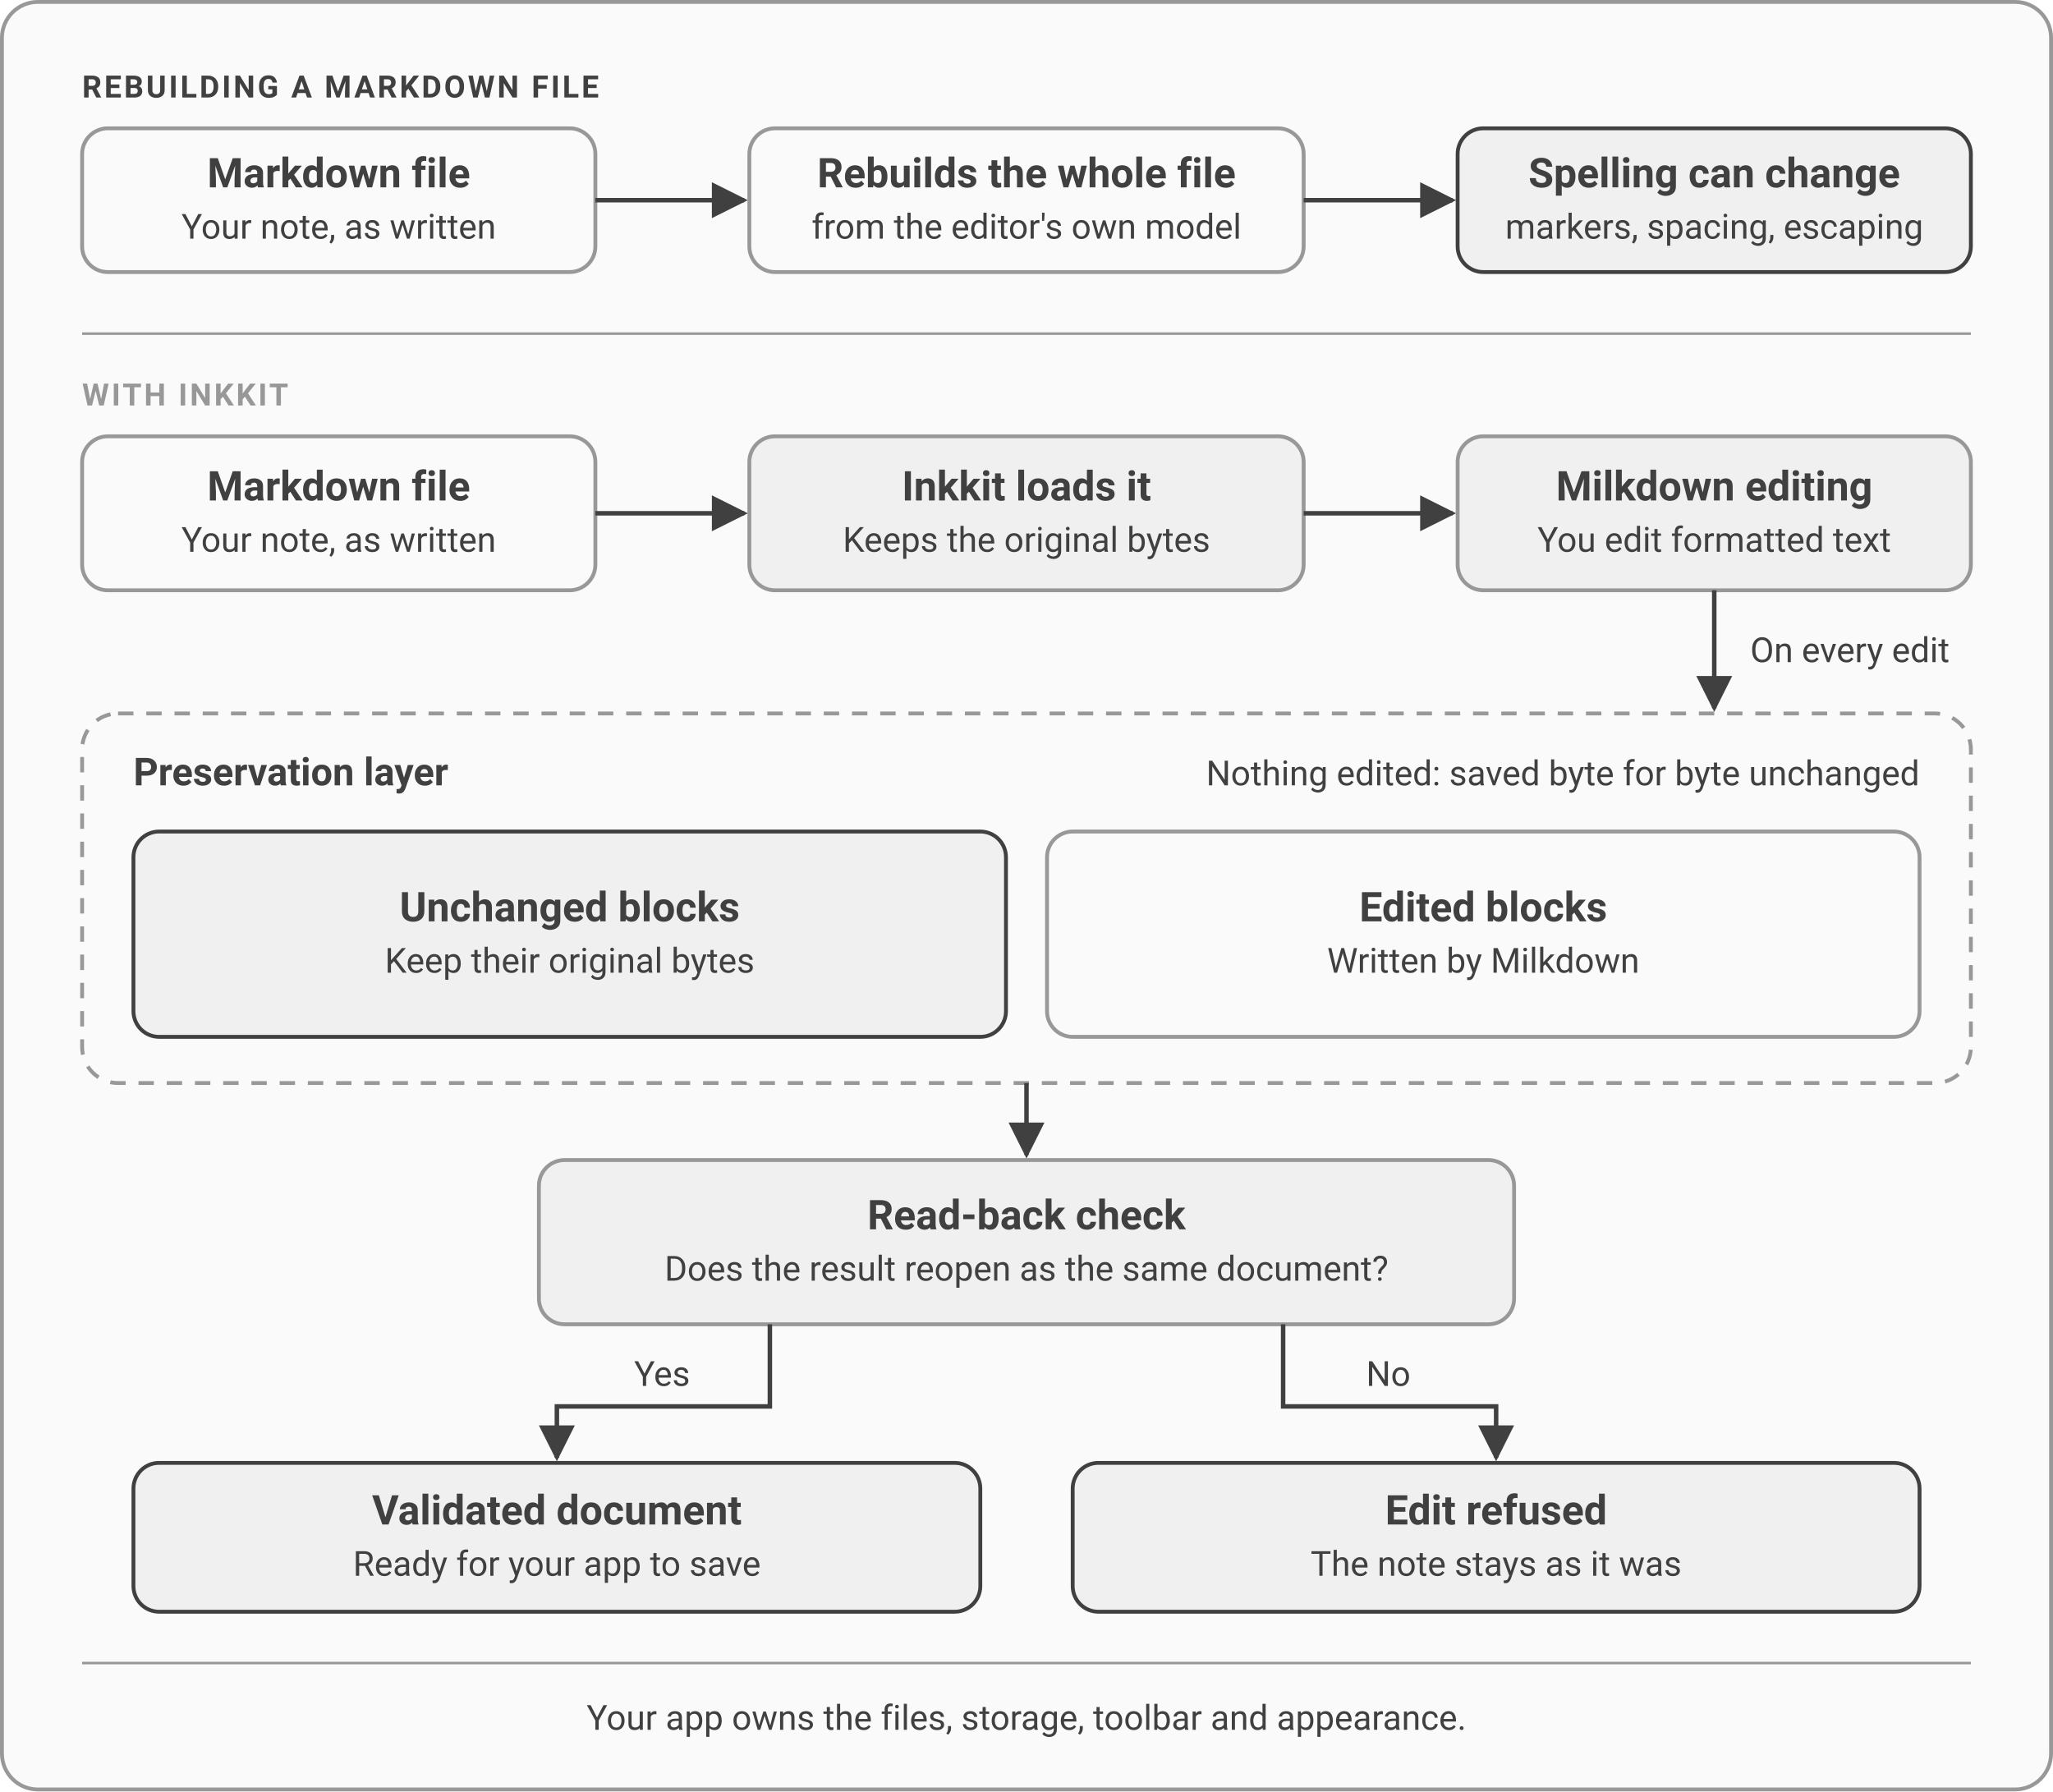
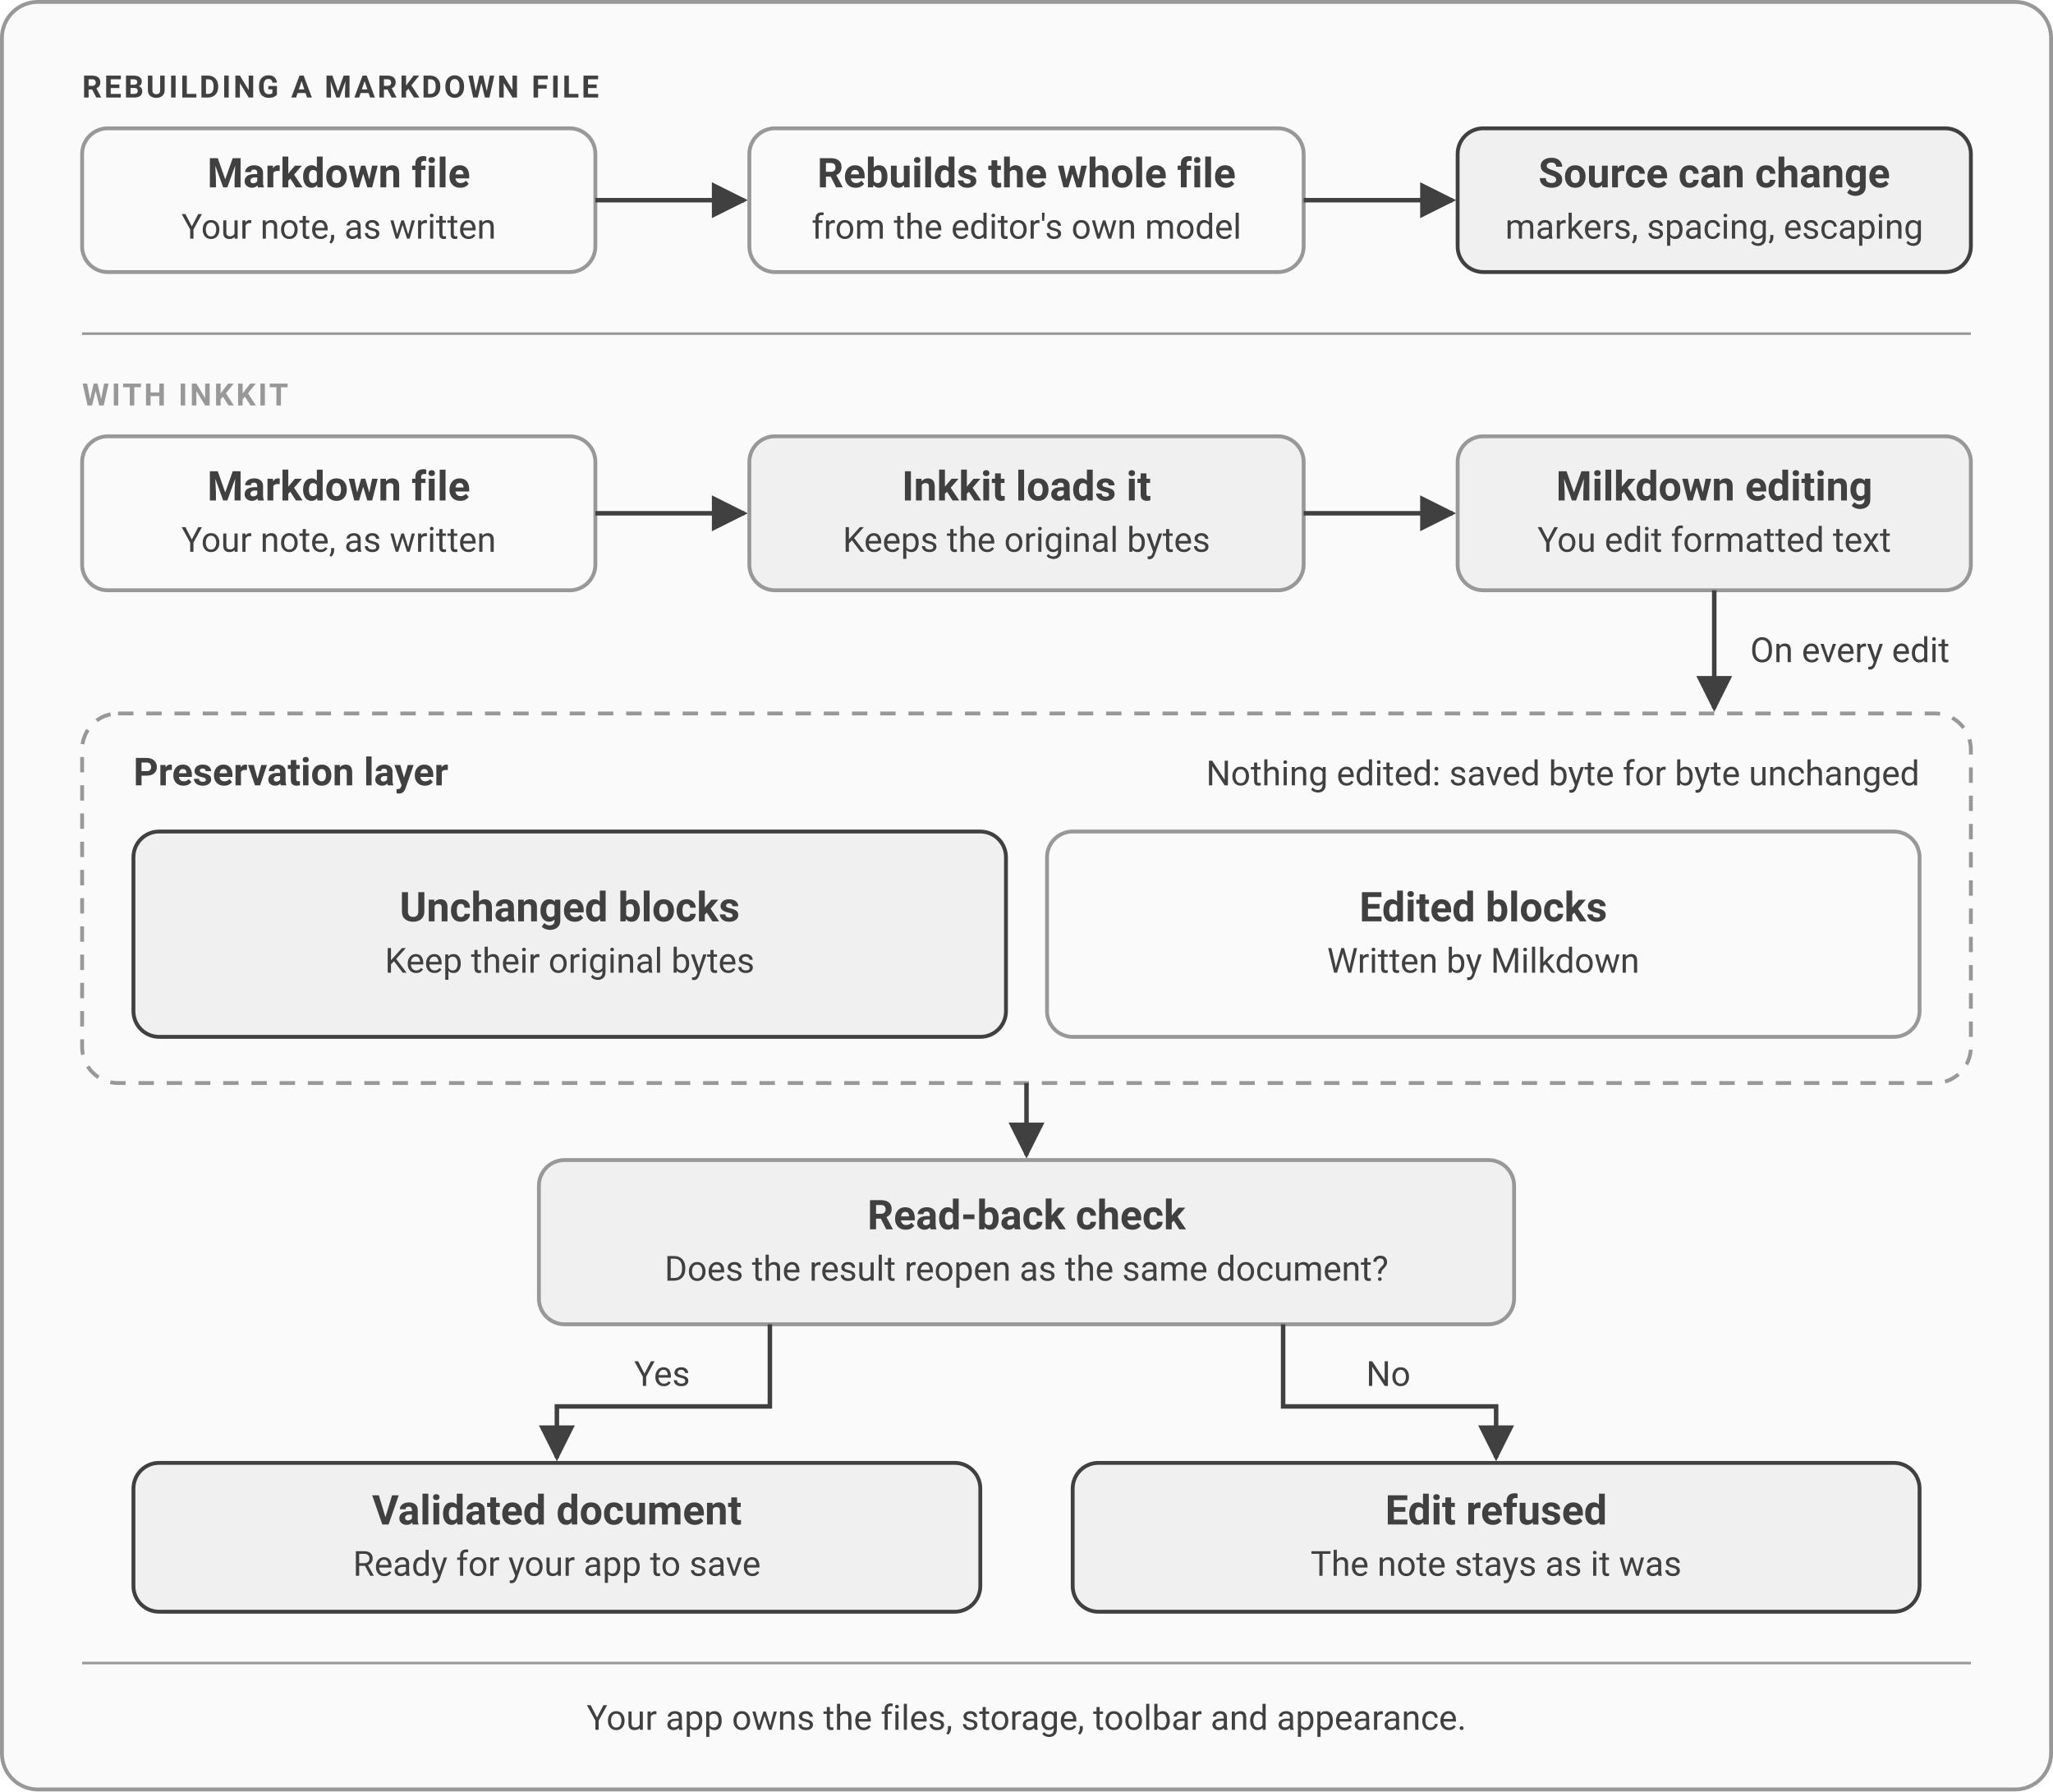
<svg xmlns="http://www.w3.org/2000/svg" viewBox="0 0 800 698" width="800" height="698" role="img" aria-labelledby="title desc">
  <style>
    text { font-family: -apple-system, BlinkMacSystemFont, "Segoe UI", Roboto, "Helvetica Neue", Arial, sans-serif; }
    .t { font-size: 16px; font-weight: 600; }
    .s { font-size: 13.5px; }
    .l { font-size: 13.5px; }
    .h { font-size: 12px; font-weight: 700; letter-spacing: 0.08em; }
    .h2 { font-size: 15px; font-weight: 700; }
  </style>
  <defs>
    <marker id="head" viewBox="0 0 10 10" refX="9" refY="5" markerWidth="8" markerHeight="8" orient="auto">
      <path d="M 0 0 L 10 5 L 0 10 z" fill="#404040" />
    </marker>
  </defs>
  <rect x="0.75" y="0.75" width="798.5" height="696.5" rx="14" fill="#fafafa" stroke="#989898" stroke-width="1.5" />
  <text x="32" y="38" text-anchor="start" class="h" fill="#404040">REBUILDING A MARKDOWN FILE</text>
  <rect x="32" y="50" width="200" height="56" rx="10" fill="#fafafa" stroke="#989898" stroke-width="1.5" />
  <text x="132" y="73" text-anchor="middle" class="t" fill="#404040">Markdown file</text>
  <text x="132" y="93" text-anchor="middle" class="s" fill="#404040">Your note, as written</text>
  <path d="M 232 78 H 290" fill="none" stroke="#404040" stroke-width="1.75" marker-end="url(#head)" />
  <rect x="292" y="50" width="216" height="56" rx="10" fill="#fafafa" stroke="#989898" stroke-width="1.5" />
  <text x="400" y="73" text-anchor="middle" class="t" fill="#404040">Rebuilds the whole file</text>
  <text x="400" y="93" text-anchor="middle" class="s" fill="#404040">from the editor's own model</text>
  <path d="M 508 78 H 566" fill="none" stroke="#404040" stroke-width="1.75" marker-end="url(#head)" />
  <rect x="568" y="50" width="200" height="56" rx="10" fill="#f0f0f0" stroke="#404040" stroke-width="1.5" />
-   <text x="668" y="73" text-anchor="middle" class="t" fill="#404040">Spelling can change</text>
+   <text x="668" y="73" text-anchor="middle" class="t" fill="#404040">Source can change</text>
  <text x="668" y="93" text-anchor="middle" class="s" fill="#404040">markers, spacing, escaping</text>
  <line x1="32" y1="130" x2="768" y2="130" stroke="#989898" stroke-width="1" />
  <text x="32" y="158" text-anchor="start" class="h" fill="#989898">WITH INKKIT</text>
  <rect x="32" y="170" width="200" height="60" rx="10" fill="#fafafa" stroke="#989898" stroke-width="1.5" />
  <text x="132" y="195" text-anchor="middle" class="t" fill="#404040">Markdown file</text>
  <text x="132" y="215" text-anchor="middle" class="s" fill="#404040">Your note, as written</text>
  <path d="M 232 200 H 290" fill="none" stroke="#404040" stroke-width="1.75" marker-end="url(#head)" />
  <rect x="292" y="170" width="216" height="60" rx="10" fill="#f0f0f0" stroke="#989898" stroke-width="1.5" />
  <text x="400" y="195" text-anchor="middle" class="t" fill="#404040">Inkkit loads it</text>
  <text x="400" y="215" text-anchor="middle" class="s" fill="#404040">Keeps the original bytes</text>
  <path d="M 508 200 H 566" fill="none" stroke="#404040" stroke-width="1.75" marker-end="url(#head)" />
  <rect x="568" y="170" width="200" height="60" rx="10" fill="#f0f0f0" stroke="#989898" stroke-width="1.5" />
  <text x="668" y="195" text-anchor="middle" class="t" fill="#404040">Milkdown editing</text>
  <text x="668" y="215" text-anchor="middle" class="s" fill="#404040">You edit formatted text</text>
  <path d="M 668 230 V 276" fill="none" stroke="#404040" stroke-width="1.75" marker-end="url(#head)" />
  <text x="682" y="258" text-anchor="start" class="l" fill="#404040">On every edit</text>
  <rect x="32" y="278" width="736" height="144" rx="14" fill="#fafafa" stroke="#989898" stroke-width="1.5" stroke-dasharray="6 5" />
  <text x="52" y="306" text-anchor="start" class="h2" fill="#404040">Preservation layer</text>
  <text x="748" y="306" text-anchor="end" class="l" fill="#404040">Nothing edited: saved byte for byte unchanged</text>
  <rect x="52" y="324" width="340" height="80" rx="10" fill="#f0f0f0" stroke="#404040" stroke-width="1.5" />
  <text x="222" y="359" text-anchor="middle" class="t" fill="#404040">Unchanged blocks</text>
  <text x="222" y="379" text-anchor="middle" class="s" fill="#404040">Keep their original bytes</text>
  <rect x="408" y="324" width="340" height="80" rx="10" fill="#fafafa" stroke="#989898" stroke-width="1.5" />
  <text x="578" y="359" text-anchor="middle" class="t" fill="#404040">Edited blocks</text>
  <text x="578" y="379" text-anchor="middle" class="s" fill="#404040">Written by Milkdown</text>
  <path d="M 400 422 V 450" fill="none" stroke="#404040" stroke-width="1.75" marker-end="url(#head)" />
  <rect x="210" y="452" width="380" height="64" rx="10" fill="#f0f0f0" stroke="#989898" stroke-width="1.5" />
  <text x="400" y="479" text-anchor="middle" class="t" fill="#404040">Read-back check</text>
  <text x="400" y="499" text-anchor="middle" class="s" fill="#404040">Does the result reopen as the same document?</text>
  <path d="M 300 516 V 548 H 217 V 568" fill="none" stroke="#404040" stroke-width="1.75" marker-end="url(#head)" />
  <path d="M 500 516 V 548 H 583 V 568" fill="none" stroke="#404040" stroke-width="1.75" marker-end="url(#head)" />
  <text x="258" y="540" text-anchor="middle" class="l" fill="#404040">Yes</text>
  <text x="541" y="540" text-anchor="middle" class="l" fill="#404040">No</text>
  <rect x="52" y="570" width="330" height="58" rx="10" fill="#f0f0f0" stroke="#404040" stroke-width="1.5" />
  <text x="217" y="594" text-anchor="middle" class="t" fill="#404040">Validated document</text>
  <text x="217" y="614" text-anchor="middle" class="s" fill="#404040">Ready for your app to save</text>
  <rect x="418" y="570" width="330" height="58" rx="10" fill="#f0f0f0" stroke="#404040" stroke-width="1.5" />
  <text x="583" y="594" text-anchor="middle" class="t" fill="#404040">Edit refused</text>
  <text x="583" y="614" text-anchor="middle" class="s" fill="#404040">The note stays as it was</text>
  <line x1="32" y1="648" x2="768" y2="648" stroke="#989898" stroke-width="1" />
  <text x="400" y="674" text-anchor="middle" class="l" fill="#404040">Your app owns the files, storage, toolbar and appearance.</text>
</svg>
